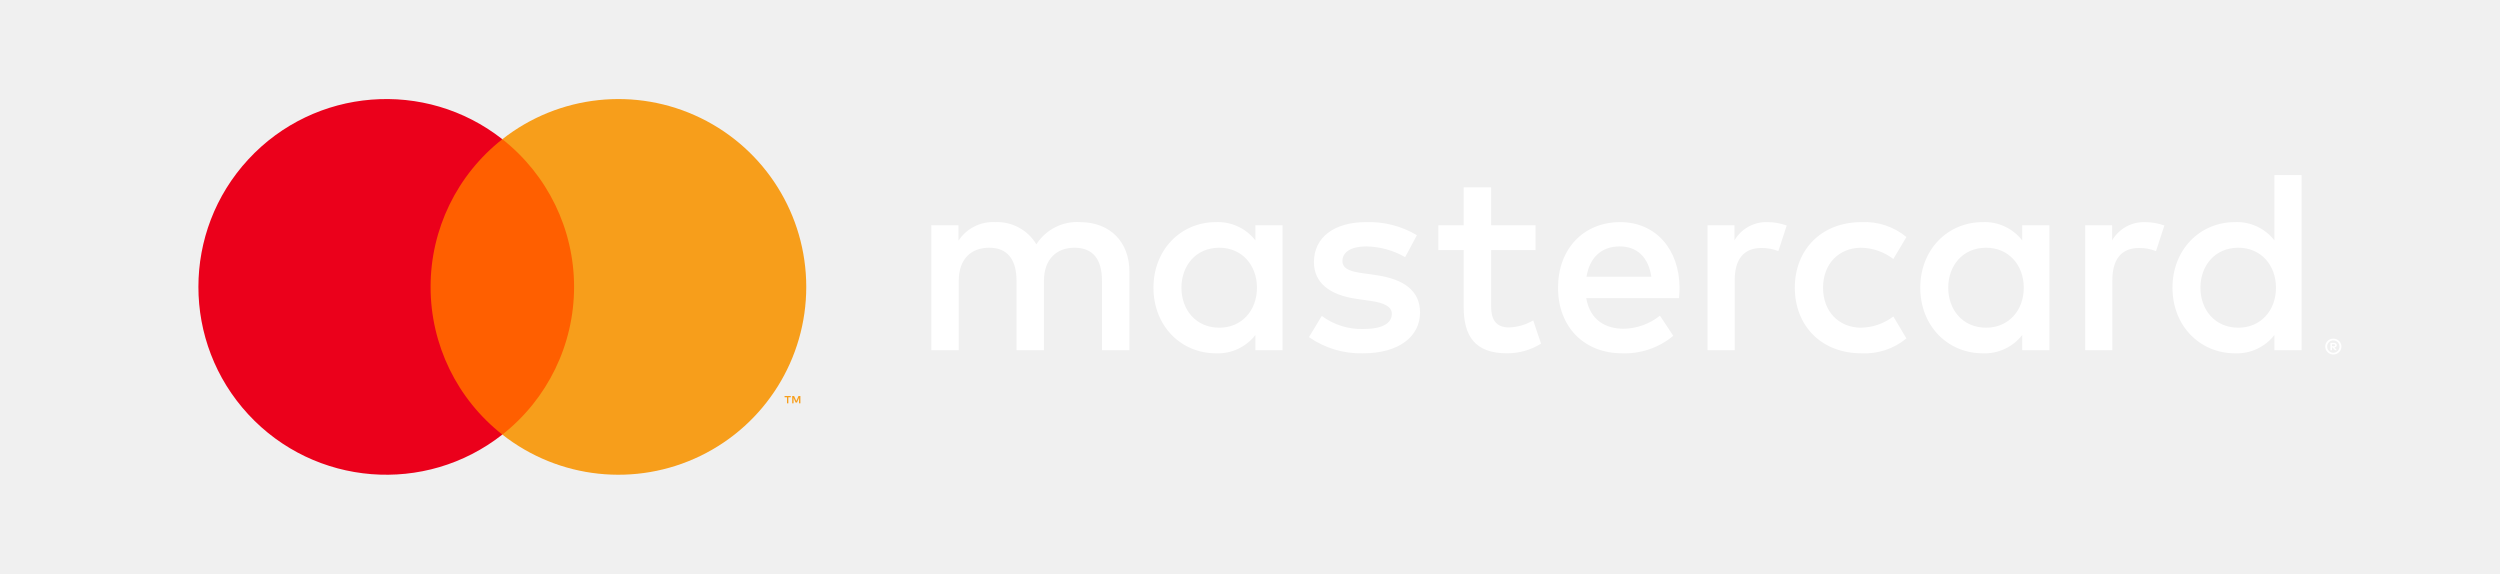
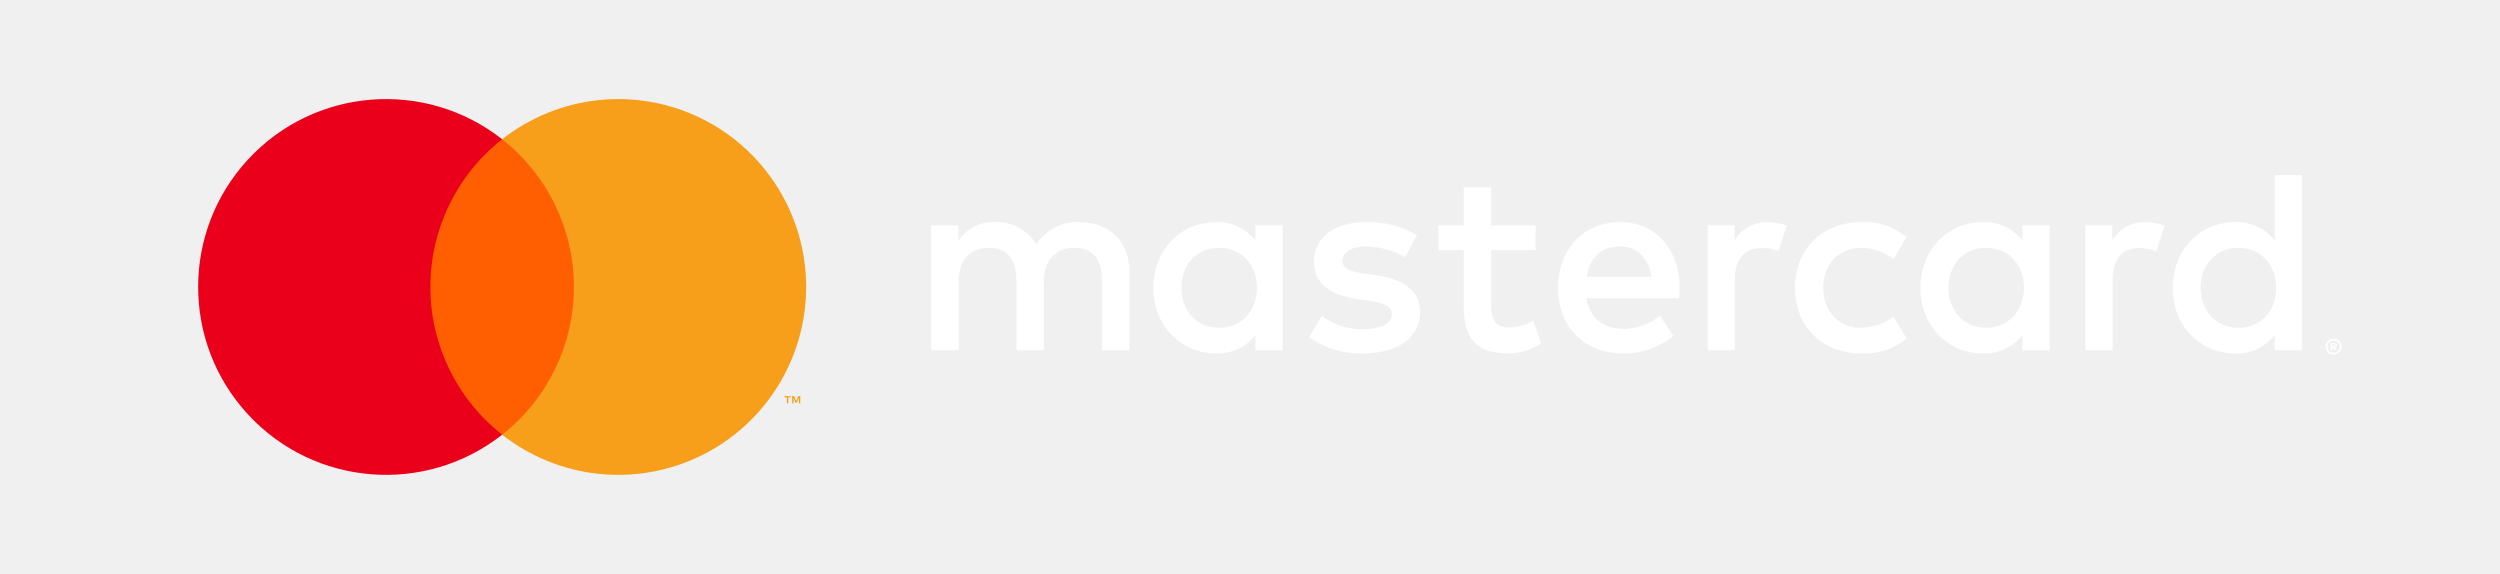
- <svg xmlns="http://www.w3.org/2000/svg" width="6.653in" height="1.527in" viewBox="0 0 478.993 109.966">
+ <svg xmlns="http://www.w3.org/2000/svg" width="638.657" height="146.621" viewBox="0 0 478.993 109.966">
  <g>
-     <rect width="478.993" height="109.966" style="fill: none" />
+     <rect width="478.993" height="109.966" style="fill:none" />
    <g>
-       <path d="M369.074,318.127V303.1c0-5.66-3.606-9.466-9.416-9.517a9.273,9.273,0,0,0-8.415,4.258,8.793,8.793,0,0,0-7.914-4.258,7.917,7.917,0,0,0-7.012,3.556V294.185h-5.209v23.942h5.259V304.853c0-4.157,2.304-6.361,5.86-6.361,3.456,0,5.209,2.254,5.209,6.311v13.323h5.259V304.853c0-4.157,2.404-6.361,5.86-6.361,3.556,0,5.259,2.254,5.259,6.311v13.323Zm77.835-23.942h-8.515v-7.262h-5.259v7.262h-4.859v4.758h4.859v10.919c0,5.56,2.154,8.866,8.314,8.866a12.238,12.238,0,0,0,6.511-1.853l-1.502-4.458a9.617,9.617,0,0,1-4.608,1.353c-2.604,0-3.456-1.603-3.456-4.007V298.943h8.515Zm44.427-.601a7.061,7.061,0,0,0-6.311,3.506v-2.905h-5.159v23.942h5.209V304.703c0-3.957,1.703-6.161,5.109-6.161a8.486,8.486,0,0,1,3.256.601l1.603-4.909a11.131,11.131,0,0,0-3.707-.651Zm-67.166,2.505a17.903,17.903,0,0,0-9.767-2.505c-6.061,0-9.967,2.905-9.967,7.663,0,3.907,2.905,6.311,8.264,7.063l2.455.35c2.855.4,4.207,1.152,4.207,2.504,0,1.853-1.903,2.905-5.459,2.905a12.756,12.756,0,0,1-7.964-2.504l-2.454,4.057a17.273,17.273,0,0,0,10.368,3.106c6.912,0,10.919-3.256,10.919-7.814,0-4.207-3.155-6.411-8.364-7.162l-2.454-.351c-2.254-.3-4.057-.751-4.057-2.354,0-1.753,1.702-2.805,4.558-2.805a15.432,15.432,0,0,1,7.463,2.054Zm139.542-2.505a7.061,7.061,0,0,0-6.311,3.506v-2.905h-5.159v23.942h5.209V304.703c0-3.957,1.703-6.161,5.109-6.161a8.486,8.486,0,0,1,3.256.601l1.603-4.909a11.129,11.129,0,0,0-3.706-.651Zm-67.117,12.572c0,7.263,5.059,12.572,12.773,12.572a12.541,12.541,0,0,0,8.614-2.855l-2.504-4.207a10.523,10.523,0,0,1-6.261,2.154c-4.157-.05-7.212-3.055-7.212-7.663,0-4.608,3.055-7.613,7.212-7.663a10.523,10.523,0,0,1,6.261,2.154l2.504-4.207a12.541,12.541,0,0,0-8.614-2.855c-7.714,0-12.773,5.309-12.773,12.572Zm48.785,0V294.185h-5.209v2.905a9.084,9.084,0,0,0-7.564-3.506c-6.712,0-11.97,5.26-11.97,12.572,0,7.313,5.259,12.572,11.97,12.572a9.084,9.084,0,0,0,7.564-3.506v2.905h5.209Zm-19.384,0c0-4.207,2.755-7.663,7.263-7.663,4.307,0,7.212,3.305,7.212,7.663s-2.905,7.663-7.212,7.663c-4.508,0-7.263-3.456-7.263-7.663Zm-62.859-12.572c-7.012,0-11.921,5.109-11.921,12.572,0,7.614,5.109,12.572,12.271,12.572a14.553,14.553,0,0,0,9.817-3.356l-2.555-3.857a11.406,11.406,0,0,1-6.962,2.504c-3.356,0-6.411-1.552-7.162-5.86h17.781c.05-.651.1-1.302.1-2.003-.05-7.463-4.658-12.572-11.369-12.572Zm-.1,4.658c3.356,0,5.51,2.103,6.061,5.81h-12.422c.551-3.456,2.654-5.81,6.361-5.81Zm130.677,7.913V284.568h-5.209V297.09a9.083,9.083,0,0,0-7.563-3.506c-6.712,0-11.971,5.26-11.971,12.572,0,7.313,5.259,12.572,11.971,12.572a9.083,9.083,0,0,0,7.563-3.506v2.905h5.209Zm6.088,9.762a1.527,1.527,0,0,1,.602.119,1.567,1.567,0,0,1,.492.326,1.532,1.532,0,0,1,.331.484,1.493,1.493,0,0,1,0,1.179,1.541,1.541,0,0,1-.331.482,1.596,1.596,0,0,1-.492.328,1.502,1.502,0,0,1-.602.121,1.548,1.548,0,0,1-1.436-.931,1.498,1.498,0,0,1,0-1.179,1.52,1.52,0,0,1,.823-.81A1.572,1.572,0,0,1,599.802,315.917Zm0,2.704a1.133,1.133,0,0,0,.458-.093,1.209,1.209,0,0,0,.372-.253,1.191,1.191,0,0,0,0-1.676,1.18,1.18,0,0,0-.372-.251,1.146,1.146,0,0,0-.458-.091,1.195,1.195,0,0,0-.467.091,1.187,1.187,0,0,0-.378,1.927,1.195,1.195,0,0,0,.378.253A1.181,1.181,0,0,0,599.802,318.621Zm.089-1.896a.643.643,0,0,1,.419.121.404.404,0,0,1,.147.329.384.384,0,0,1-.117.288.561.561,0,0,1-.333.14l.462.532h-.361l-.428-.529h-.138v.529h-.301v-1.411Zm-.35.265v.376h.346a.34.34,0,0,0,.19-.047.16.16,0,0,0,.071-.143.157.157,0,0,0-.071-.14.343.343,0,0,0-.19-.046Zm-25.211-10.834c0-4.207,2.755-7.663,7.262-7.663,4.307,0,7.212,3.305,7.212,7.663s-2.905,7.663-7.212,7.663c-4.508,0-7.262-3.456-7.262-7.663Zm-175.905,0V294.185h-5.209v2.905a9.083,9.083,0,0,0-7.563-3.506c-6.712,0-11.97,5.26-11.97,12.572,0,7.313,5.259,12.572,11.97,12.572a9.083,9.083,0,0,0,7.563-3.506v2.905h5.209Zm-19.383,0c0-4.207,2.755-7.663,7.262-7.663,4.307,0,7.212,3.305,7.212,7.663s-2.905,7.663-7.212,7.663C381.797,313.819,379.042,310.363,379.042,306.156Z" transform="translate(-152.687 -251.0172)" style="fill: #fff" />
+       <path d="M369.074,318.127V303.1c0-5.66-3.606-9.466-9.416-9.517a9.273,9.273,0,0,0-8.415,4.258,8.793,8.793,0,0,0-7.914-4.258,7.917,7.917,0,0,0-7.012,3.556V294.185h-5.209v23.942h5.259V304.853c0-4.157,2.304-6.361,5.86-6.361,3.456,0,5.209,2.254,5.209,6.311v13.323h5.259V304.853c0-4.157,2.404-6.361,5.86-6.361,3.556,0,5.259,2.254,5.259,6.311v13.323Zm77.835-23.942h-8.515v-7.262h-5.259v7.262h-4.859v4.758h4.859v10.919c0,5.56,2.154,8.866,8.314,8.866a12.238,12.238,0,0,0,6.511-1.853l-1.502-4.458a9.617,9.617,0,0,1-4.608,1.353c-2.604,0-3.456-1.603-3.456-4.007V298.943h8.515Zm44.427-.601a7.061,7.061,0,0,0-6.311,3.506v-2.905h-5.159v23.942h5.209V304.703c0-3.957,1.703-6.161,5.109-6.161a8.486,8.486,0,0,1,3.256.601l1.603-4.909a11.131,11.131,0,0,0-3.707-.651Zm-67.166,2.505a17.903,17.903,0,0,0-9.767-2.505c-6.061,0-9.967,2.905-9.967,7.663,0,3.907,2.905,6.311,8.264,7.063l2.455.35c2.855.4,4.207,1.152,4.207,2.504,0,1.853-1.903,2.905-5.459,2.905a12.756,12.756,0,0,1-7.964-2.504l-2.454,4.057a17.273,17.273,0,0,0,10.368,3.106c6.912,0,10.919-3.256,10.919-7.814,0-4.207-3.155-6.411-8.364-7.162l-2.454-.351c-2.254-.3-4.057-.751-4.057-2.354,0-1.753,1.702-2.805,4.558-2.805a15.432,15.432,0,0,1,7.463,2.054Zm139.542-2.505a7.061,7.061,0,0,0-6.311,3.506v-2.905h-5.159v23.942h5.209V304.703c0-3.957,1.703-6.161,5.109-6.161a8.486,8.486,0,0,1,3.256.601l1.603-4.909a11.129,11.129,0,0,0-3.706-.651Zm-67.117,12.572c0,7.263,5.059,12.572,12.773,12.572a12.541,12.541,0,0,0,8.614-2.855l-2.504-4.207a10.523,10.523,0,0,1-6.261,2.154c-4.157-.05-7.212-3.055-7.212-7.663,0-4.608,3.055-7.613,7.212-7.663a10.523,10.523,0,0,1,6.261,2.154l2.504-4.207a12.541,12.541,0,0,0-8.614-2.855c-7.714,0-12.773,5.309-12.773,12.572Zm48.785,0V294.185h-5.209v2.905a9.084,9.084,0,0,0-7.564-3.506c-6.712,0-11.97,5.26-11.97,12.572,0,7.313,5.259,12.572,11.97,12.572a9.084,9.084,0,0,0,7.564-3.506v2.905h5.209Zm-19.384,0c0-4.207,2.755-7.663,7.263-7.663,4.307,0,7.212,3.305,7.212,7.663s-2.905,7.663-7.212,7.663c-4.508,0-7.263-3.456-7.263-7.663Zm-62.859-12.572c-7.012,0-11.921,5.109-11.921,12.572,0,7.614,5.109,12.572,12.271,12.572a14.553,14.553,0,0,0,9.817-3.356l-2.555-3.857a11.406,11.406,0,0,1-6.962,2.504c-3.356,0-6.411-1.552-7.162-5.86h17.781c.05-.651.1-1.302.1-2.003-.05-7.463-4.658-12.572-11.369-12.572Zm-.1,4.658c3.356,0,5.51,2.103,6.061,5.81h-12.422c.551-3.456,2.654-5.81,6.361-5.81Zm130.677,7.913V284.568h-5.209V297.09a9.083,9.083,0,0,0-7.563-3.506c-6.712,0-11.971,5.26-11.971,12.572,0,7.313,5.259,12.572,11.971,12.572a9.083,9.083,0,0,0,7.563-3.506v2.905h5.209Zm6.088,9.762a1.527,1.527,0,0,1,.602.119,1.567,1.567,0,0,1,.492.326,1.532,1.532,0,0,1,.331.484,1.493,1.493,0,0,1,0,1.179,1.541,1.541,0,0,1-.331.482,1.596,1.596,0,0,1-.492.328,1.502,1.502,0,0,1-.602.121,1.548,1.548,0,0,1-1.436-.931,1.498,1.498,0,0,1,0-1.179,1.52,1.52,0,0,1,.823-.81A1.572,1.572,0,0,1,599.802,315.917Zm0,2.704a1.133,1.133,0,0,0,.458-.093,1.209,1.209,0,0,0,.372-.253,1.191,1.191,0,0,0,0-1.676,1.18,1.18,0,0,0-.372-.251,1.146,1.146,0,0,0-.458-.091,1.195,1.195,0,0,0-.467.091,1.187,1.187,0,0,0-.378,1.927,1.195,1.195,0,0,0,.378.253A1.181,1.181,0,0,0,599.802,318.621Zm.089-1.896a.643.643,0,0,1,.419.121.404.404,0,0,1,.147.329.384.384,0,0,1-.117.288.561.561,0,0,1-.333.14l.462.532h-.361l-.428-.529h-.138v.529h-.301v-1.411Zm-.35.265v.376h.346a.34.34,0,0,0,.19-.047.16.16,0,0,0,.071-.143.157.157,0,0,0-.071-.14.343.343,0,0,0-.19-.046Zm-25.211-10.834c0-4.207,2.755-7.663,7.262-7.663,4.307,0,7.212,3.305,7.212,7.663s-2.905,7.663-7.212,7.663c-4.508,0-7.262-3.456-7.262-7.663Zm-175.905,0V294.185h-5.209v2.905a9.083,9.083,0,0,0-7.563-3.506c-6.712,0-11.97,5.26-11.97,12.572,0,7.313,5.259,12.572,11.97,12.572a9.083,9.083,0,0,0,7.563-3.506v2.905h5.209Zm-19.383,0c0-4.207,2.755-7.663,7.262-7.663,4.307,0,7.212,3.305,7.212,7.663s-2.905,7.663-7.212,7.663C381.797,313.819,379.042,310.363,379.042,306.156Z" transform="translate(-152.687 -251.0172)" style="fill:#fff" />
      <g>
-         <rect x="80.461" y="26.68" width="31.5" height="56.606" style="fill: #ff5f00" />
-         <path d="M235.148,306a35.938,35.938,0,0,1,13.75-28.303,36,36,0,1,0,0,56.606A35.938,35.938,0,0,1,235.148,306Z" transform="translate(-152.687 -251.0172)" style="fill: #eb001b" />
-         <path d="M307.143,306a35.999,35.999,0,0,1-58.245,28.303,36.005,36.005,0,0,0,0-56.606A35.999,35.999,0,0,1,307.143,306Z" transform="translate(-152.687 -251.0172)" style="fill: #f79e1b" />
-         <path d="M303.708,328.308v-1.159h.467v-.236h-1.19v.236h.468v1.159Zm2.311,0v-1.397h-.365l-.42.961-.42-.961h-.365v1.397h.258v-1.054l.394.909h.267l.393-.911v1.056Z" transform="translate(-152.687 -251.0172)" style="fill: #f79e1b" />
+         <rect width="31.5" height="56.606" x="80.461" y="26.68" style="fill:#ff5f00" />
+         <path d="M235.148,306a35.938,35.938,0,0,1,13.75-28.303,36,36,0,1,0,0,56.606A35.938,35.938,0,0,1,235.148,306Z" transform="translate(-152.687 -251.0172)" style="fill:#eb001b" />
+         <path d="M307.143,306a35.999,35.999,0,0,1-58.245,28.303,36.005,36.005,0,0,0,0-56.606A35.999,35.999,0,0,1,307.143,306Z" transform="translate(-152.687 -251.0172)" style="fill:#f79e1b" />
+         <path d="M303.708,328.308v-1.159h.467v-.236h-1.19v.236h.468v1.159Zm2.311,0v-1.397h-.365l-.42.961-.42-.961h-.365v1.397h.258v-1.054l.394.909h.267l.393-.911v1.056Z" transform="translate(-152.687 -251.0172)" style="fill:#f79e1b" />
      </g>
    </g>
  </g>
</svg>
